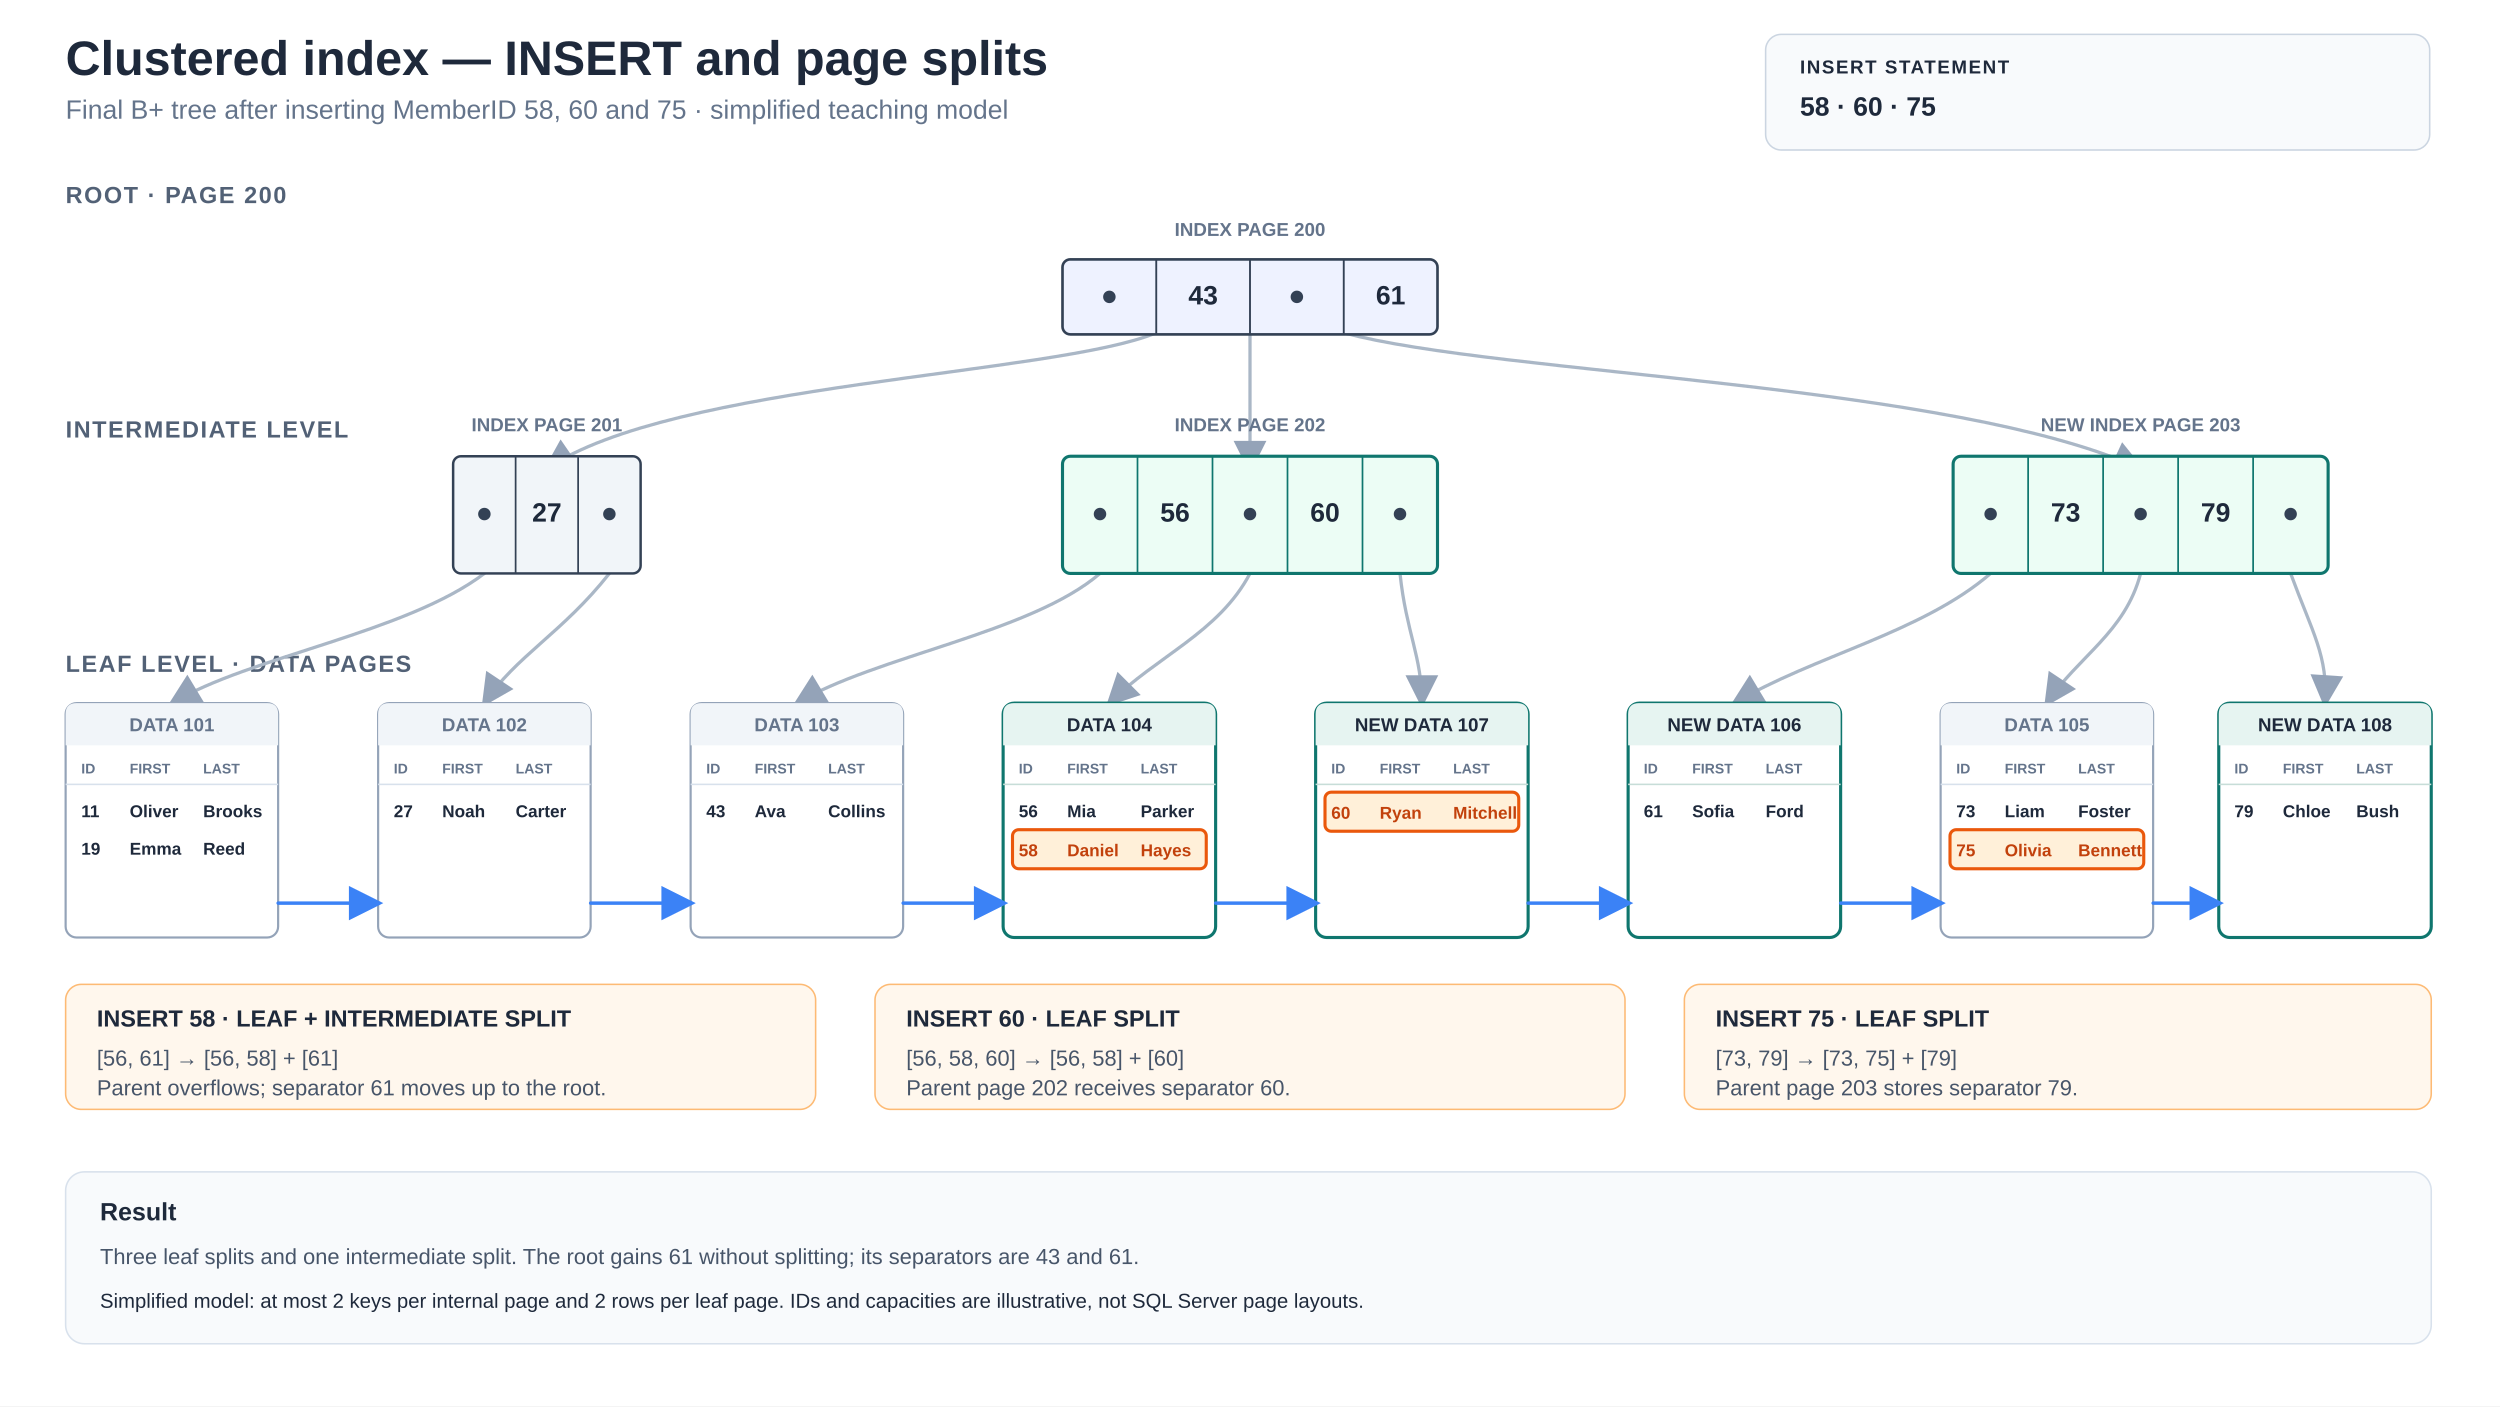
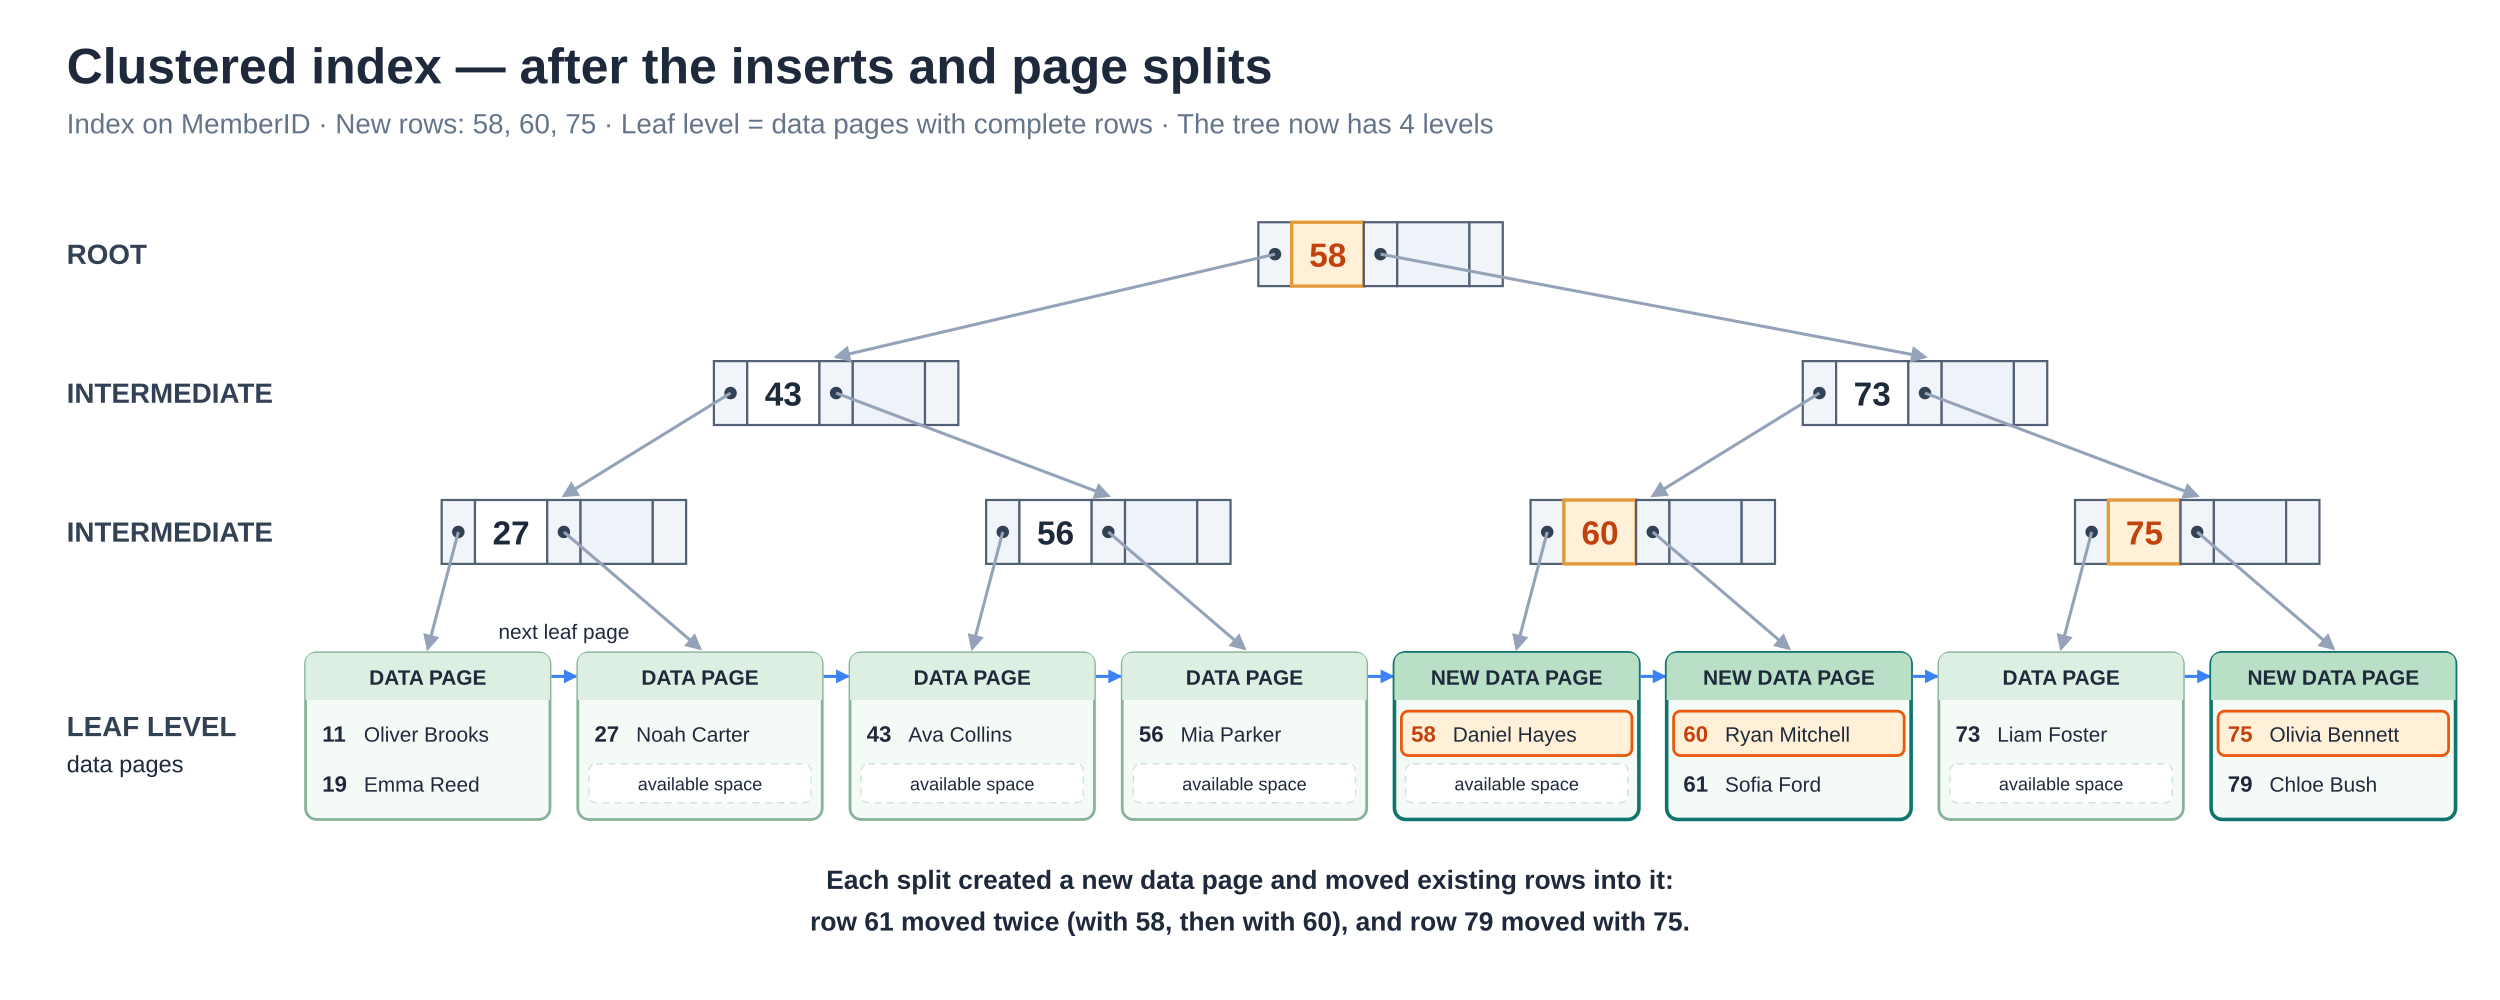
- <svg xmlns="http://www.w3.org/2000/svg" width="1600" height="900" viewBox="0 0 1600 900" role="img" aria-labelledby="title desc">
+ <svg xmlns="http://www.w3.org/2000/svg" width="1800" height="720" viewBox="0 0 1800 720">
  <defs>
-     <marker id="treeArrow" markerWidth="10" markerHeight="10" refX="8.5" refY="5" orient="auto">
-       <path d="M0 0 L10 5 L0 10 Z" fill="#94A3B8" />
+     <style>
+ text{font-family:Arial,Helvetica,sans-serif;fill:#1E293B}
+ .title{font-size:36px;font-weight:700}.sub{font-size:20px;fill:#64748B}
+ .lvl{font-size:20px;font-weight:700;fill:#334155}
+ .code{font-family:Consolas,'Courier New',monospace;font-size:17px;font-weight:700}
+ </style>
+     <marker id="ag" markerWidth="12" markerHeight="12" refX="10" refY="6" orient="auto" markerUnits="userSpaceOnUse">
+       <path d="M0 0L12 6L0 12Z" fill="#94A3B8" />
    </marker>
-     <marker id="leafArrow" markerWidth="10" markerHeight="10" refX="8.5" refY="5" orient="auto">
-       <path d="M0 0 L10 5 L0 10 Z" fill="#3B82F6" />
+     <marker id="ab" markerWidth="10" markerHeight="10" refX="9" refY="5" orient="auto" markerUnits="userSpaceOnUse">
+       <path d="M0 0L10 5L0 10Z" fill="#3B82F6" />
    </marker>
-     <style>
-  text{font-family:Arial,Helvetica,sans-serif;fill:#1E293B}
-  .title{font-size:31px;font-weight:700}.subtitle{font-size:17px;fill:#64748B}
-  .section{font-size:15px;font-weight:700;letter-spacing:1px;fill:#526176}
-  .page{font-size:12px;font-weight:700;fill:#64748B}
-  .key{font-size:17px;font-weight:700;text-anchor:middle;dominant-baseline:middle}
-  .head{font-size:9px;font-weight:700;fill:#64748B}
-  .val{font-size:11px;font-weight:600}
-  .edge{fill:none;stroke:#AAB7C6;stroke-width:2.1;stroke-linecap:round;stroke-linejoin:round;marker-end:url(#treeArrow)}
-  .leaf{fill:none;stroke:#3B82F6;stroke-width:2.2;stroke-linecap:round;marker-end:url(#leafArrow)}
-  .new{fill:#FFF0D9;stroke:#EA580C;stroke-width:2}
-  .newtxt{fill:#C2410C;font-weight:800}
-  .note{font-size:14px;fill:#475569}
-  </style>
+     <marker id="ao" markerWidth="14" markerHeight="14" refX="12" refY="7" orient="auto" markerUnits="userSpaceOnUse">
+       <path d="M0 0L14 7L0 14Z" fill="#EA580C" />
+     </marker>
  </defs>
-   <rect width="1600" height="900" fill="#FFFFFF" />
-   <text class="title" x="42" y="48">Clustered index — INSERT and page splits</text>
-   <text class="subtitle" x="42" y="76">Final B+ tree after inserting MemberID 58, 60 and 75 · simplified teaching model</text>
-   <rect x="1130" y="22" width="425" height="74" rx="10" fill="#F8FAFC" stroke="#CBD5E1" />
-   <text x="1152" y="47" font-size="12" font-weight="700" letter-spacing="1" fill="#0F766E">INSERT STATEMENT</text>
-   <text x="1152" y="74" font-size="17" font-family="monospace" font-weight="700">58 · 60 · 75</text>
-   <text class="section" x="42" y="130">ROOT · PAGE 200</text>
-   <text class="section" x="42" y="280">INTERMEDIATE LEVEL</text>
-   <text class="section" x="42" y="430">LEAF LEVEL · DATA PAGES</text>
-   <g class="edge">
-     <path d="M740 213 C675 240 430 245 350 300" />
-     <path d="M800 213 C800 250 800 260 800 300" />
-     <path d="M860 213 C960 240 1250 245 1370 300" />
-     <path d="M310 367 C260 405 160 420 110 450" />
-     <path d="M390 367 C360 405 330 420 310 450" />
-     <path d="M704 367 C660 405 560 420 510 450" />
-     <path d="M800 367 C780 405 740 420 710 450" />
-     <path d="M896 367 C900 405 910 420 910 450" />
-     <path d="M1274 367 C1230 405 1160 420 1110 450" />
-     <path d="M1370 367 C1360 405 1330 420 1310 450" />
-     <path d="M1466 367 C1480 405 1490 420 1488 450" />
-   </g>
-   <text class="page" x="800" y="151" text-anchor="middle">INDEX PAGE 200</text>
-   <g>
-     <rect x="680" y="166" width="240" height="48" rx="5" fill="#EEF2FF" stroke="#334155" stroke-width="1.7" />
-     <g stroke="#334155" stroke-width="1.2">
-       <line x1="740" y1="166" x2="740" y2="214" />
-       <line x1="800" y1="166" x2="800" y2="214" />
-       <line x1="860" y1="166" x2="860" y2="214" />
-     </g>
-     <circle cx="710" cy="190" r="4" fill="#334155" />
-     <text class="key" x="770" y="190">43</text>
-     <circle cx="830" cy="190" r="4" fill="#334155" />
-     <text class="key" x="890" y="190">61</text>
-   </g>
-   <text class="page" x="350" y="276" text-anchor="middle">INDEX PAGE 201</text>
-   <g>
-     <rect x="290" y="292" width="120" height="75" rx="5" fill="#F1F5F9" stroke="#334155" stroke-width="1.6" />
-     <line x1="330" y1="292" x2="330" y2="367" stroke="#334155" stroke-width="1.1" />
-     <line x1="370" y1="292" x2="370" y2="367" stroke="#334155" stroke-width="1.1" />
-     <circle cx="310" cy="329" r="4" fill="#334155" />
-     <text class="key" x="350" y="329">27</text>
-     <circle cx="390" cy="329" r="4" fill="#334155" />
-   </g>
-   <text class="page" x="800" y="276" text-anchor="middle">INDEX PAGE 202</text>
-   <g>
-     <rect x="680" y="292" width="240" height="75" rx="5" fill="#ECFDF5" stroke="#0F766E" stroke-width="2" />
-     <g stroke="#0F766E" stroke-width="1.1">
-       <line x1="728" y1="292" x2="728" y2="367" />
-       <line x1="776" y1="292" x2="776" y2="367" />
-       <line x1="824" y1="292" x2="824" y2="367" />
-       <line x1="872" y1="292" x2="872" y2="367" />
-     </g>
-     <circle cx="704" cy="329" r="4" fill="#334155" />
-     <text class="key" x="752" y="329">56</text>
-     <circle cx="800" cy="329" r="4" fill="#334155" />
-     <text class="key" x="848" y="329">60</text>
-     <circle cx="896" cy="329" r="4" fill="#334155" />
-   </g>
-   <text class="page" x="1370" y="276" text-anchor="middle">NEW INDEX PAGE 203</text>
-   <g>
-     <rect x="1250" y="292" width="240" height="75" rx="5" fill="#ECFDF5" stroke="#0F766E" stroke-width="2" />
-     <g stroke="#0F766E" stroke-width="1.1">
-       <line x1="1298" y1="292" x2="1298" y2="367" />
-       <line x1="1346" y1="292" x2="1346" y2="367" />
-       <line x1="1394" y1="292" x2="1394" y2="367" />
-       <line x1="1442" y1="292" x2="1442" y2="367" />
-     </g>
-     <circle cx="1274" cy="329" r="4" fill="#334155" />
-     <text class="key" x="1322" y="329">73</text>
-     <circle cx="1370" cy="329" r="4" fill="#334155" />
-     <text class="key" x="1418" y="329">79</text>
-     <circle cx="1466" cy="329" r="4" fill="#334155" />
-   </g>
-   <g>
-     <rect x="42" y="450" width="136" height="150" rx="7" fill="#FFFFFF" stroke="#94A3B8" stroke-width="1.4" />
-     <path d="M49 450H171Q178 450 178 457V477H42V457Q42 450 49 450Z" fill="#F1F5F9" />
-     <text class="page" x="110" y="468" text-anchor="middle">DATA 101</text>
-     <text class="head" x="52" y="495">ID</text>
-     <text class="head" x="83" y="495">FIRST</text>
-     <text class="head" x="130" y="495">LAST</text>
-     <line x1="42" y1="502" x2="178" y2="502" stroke="#D8E1EC" />
-     <text class="val" x="52" y="523">11</text>
-     <text class="val" x="83" y="523">Oliver</text>
-     <text class="val" x="130" y="523">Brooks</text>
-     <text class="val" x="52" y="547">19</text>
-     <text class="val" x="83" y="547">Emma</text>
-     <text class="val" x="130" y="547">Reed</text>
-     <rect x="242" y="450" width="136" height="150" rx="7" fill="#FFFFFF" stroke="#94A3B8" stroke-width="1.4" />
-     <path d="M249 450H371Q378 450 378 457V477H242V457Q242 450 249 450Z" fill="#F1F5F9" />
-     <text class="page" x="310" y="468" text-anchor="middle">DATA 102</text>
-     <text class="head" x="252" y="495">ID</text>
-     <text class="head" x="283" y="495">FIRST</text>
-     <text class="head" x="330" y="495">LAST</text>
-     <line x1="242" y1="502" x2="378" y2="502" stroke="#D8E1EC" />
-     <text class="val" x="252" y="523">27</text>
-     <text class="val" x="283" y="523">Noah</text>
-     <text class="val" x="330" y="523">Carter</text>
-     <rect x="442" y="450" width="136" height="150" rx="7" fill="#FFFFFF" stroke="#94A3B8" stroke-width="1.4" />
-     <path d="M449 450H571Q578 450 578 457V477H442V457Q442 450 449 450Z" fill="#F1F5F9" />
-     <text class="page" x="510" y="468" text-anchor="middle">DATA 103</text>
-     <text class="head" x="452" y="495">ID</text>
-     <text class="head" x="483" y="495">FIRST</text>
-     <text class="head" x="530" y="495">LAST</text>
-     <line x1="442" y1="502" x2="578" y2="502" stroke="#D8E1EC" />
-     <text class="val" x="452" y="523">43</text>
-     <text class="val" x="483" y="523">Ava</text>
-     <text class="val" x="530" y="523">Collins</text>
-     <rect x="642" y="450" width="136" height="150" rx="7" fill="#FFFFFF" stroke="#0F766E" stroke-width="2" />
-     <path d="M649 450H771Q778 450 778 457V477H642V457Q642 450 649 450Z" fill="#E6F4F1" />
-     <text x="710" y="468" text-anchor="middle" font-size="12" font-weight="700" fill="#0F766E">DATA 104</text>
-     <text class="head" x="652" y="495">ID</text>
-     <text class="head" x="683" y="495">FIRST</text>
-     <text class="head" x="730" y="495">LAST</text>
-     <line x1="642" y1="502" x2="778" y2="502" stroke="#C7DDD8" />
-     <text class="val" x="652" y="523">56</text>
-     <text class="val" x="683" y="523">Mia</text>
-     <text class="val" x="730" y="523">Parker</text>
-     <rect x="648" y="531" width="124" height="25" rx="4" class="new" />
-     <text class="val newtxt" x="652" y="548">58</text>
-     <text class="val newtxt" x="683" y="548">Daniel</text>
-     <text class="val newtxt" x="730" y="548">Hayes</text>
-     <rect x="842" y="450" width="136" height="150" rx="7" fill="#FFFFFF" stroke="#0F766E" stroke-width="2" />
-     <path d="M849 450H971Q978 450 978 457V477H842V457Q842 450 849 450Z" fill="#E6F4F1" />
-     <text x="910" y="468" text-anchor="middle" font-size="12" font-weight="700" fill="#0F766E">NEW DATA 107</text>
-     <text class="head" x="852" y="495">ID</text>
-     <text class="head" x="883" y="495">FIRST</text>
-     <text class="head" x="930" y="495">LAST</text>
-     <line x1="842" y1="502" x2="978" y2="502" stroke="#C7DDD8" />
-     <rect x="848" y="507" width="124" height="25" rx="4" class="new" />
-     <text class="val newtxt" x="852" y="524">60</text>
-     <text class="val newtxt" x="883" y="524">Ryan</text>
-     <text class="val newtxt" x="930" y="524">Mitchell</text>
-     <rect x="1042" y="450" width="136" height="150" rx="7" fill="#FFFFFF" stroke="#0F766E" stroke-width="2" />
-     <path d="M1049 450H1171Q1178 450 1178 457V477H1042V457Q1042 450 1049 450Z" fill="#E6F4F1" />
-     <text x="1110" y="468" text-anchor="middle" font-size="12" font-weight="700" fill="#0F766E">NEW DATA 106</text>
-     <text class="head" x="1052" y="495">ID</text>
-     <text class="head" x="1083" y="495">FIRST</text>
-     <text class="head" x="1130" y="495">LAST</text>
-     <line x1="1042" y1="502" x2="1178" y2="502" stroke="#C7DDD8" />
-     <text class="val" x="1052" y="523">61</text>
-     <text class="val" x="1083" y="523">Sofia</text>
-     <text class="val" x="1130" y="523">Ford</text>
-     <rect x="1242" y="450" width="136" height="150" rx="7" fill="#FFFFFF" stroke="#94A3B8" stroke-width="1.4" />
-     <path d="M1249 450H1371Q1378 450 1378 457V477H1242V457Q1242 450 1249 450Z" fill="#F1F5F9" />
-     <text class="page" x="1310" y="468" text-anchor="middle">DATA 105</text>
-     <text class="head" x="1252" y="495">ID</text>
-     <text class="head" x="1283" y="495">FIRST</text>
-     <text class="head" x="1330" y="495">LAST</text>
-     <line x1="1242" y1="502" x2="1378" y2="502" stroke="#D8E1EC" />
-     <text class="val" x="1252" y="523">73</text>
-     <text class="val" x="1283" y="523">Liam</text>
-     <text class="val" x="1330" y="523">Foster</text>
-     <rect x="1248" y="531" width="124" height="25" rx="4" class="new" />
-     <text class="val newtxt" x="1252" y="548">75</text>
-     <text class="val newtxt" x="1283" y="548">Olivia</text>
-     <text class="val newtxt" x="1330" y="548">Bennett</text>
-     <rect x="1420" y="450" width="136" height="150" rx="7" fill="#FFFFFF" stroke="#0F766E" stroke-width="2" />
-     <path d="M1427 450H1549Q1556 450 1556 457V477H1420V457Q1420 450 1427 450Z" fill="#E6F4F1" />
-     <text x="1488" y="468" text-anchor="middle" font-size="12" font-weight="700" fill="#0F766E">NEW DATA 108</text>
-     <text class="head" x="1430" y="495">ID</text>
-     <text class="head" x="1461" y="495">FIRST</text>
-     <text class="head" x="1508" y="495">LAST</text>
-     <line x1="1420" y1="502" x2="1556" y2="502" stroke="#C7DDD8" />
-     <text class="val" x="1430" y="523">79</text>
-     <text class="val" x="1461" y="523">Chloe</text>
-     <text class="val" x="1508" y="523">Bush</text>
-   </g>
-   <g class="leaf">
-     <path d="M178 578 C200 578 220 578 242 578" />
-     <path d="M378 578 C400 578 420 578 442 578" />
-     <path d="M578 578 C600 578 620 578 642 578" />
-     <path d="M778 578 C800 578 820 578 842 578" />
-     <path d="M978 578 C1000 578 1020 578 1042 578" />
-     <path d="M1178 578 C1200 578 1220 578 1242 578" />
-     <path d="M1378 578 C1390 578 1400 578 1420 578" />
-   </g>
-   <rect x="42" y="630" width="480" height="80" rx="10" fill="#FFF7ED" stroke="#FDBA74" />
-   <text x="62" y="657" font-size="15" font-weight="700" fill="#C2410C">INSERT 58 · LEAF + INTERMEDIATE SPLIT</text>
-   <text class="note" x="62" y="682">[56, 61] → [56, 58] + [61]</text>
-   <text class="note" x="62" y="701">Parent overflows; separator 61 moves up to the root.</text>
-   <rect x="560" y="630" width="480" height="80" rx="10" fill="#FFF7ED" stroke="#FDBA74" />
-   <text x="580" y="657" font-size="15" font-weight="700" fill="#C2410C">INSERT 60 · LEAF SPLIT</text>
-   <text class="note" x="580" y="682">[56, 58, 60] → [56, 58] + [60]</text>
-   <text class="note" x="580" y="701">Parent page 202 receives separator 60.</text>
-   <rect x="1078" y="630" width="478" height="80" rx="10" fill="#FFF7ED" stroke="#FDBA74" />
-   <text x="1098" y="657" font-size="15" font-weight="700" fill="#C2410C">INSERT 75 · LEAF SPLIT</text>
-   <text class="note" x="1098" y="682">[73, 79] → [73, 75] + [79]</text>
-   <text class="note" x="1098" y="701">Parent page 203 stores separator 79.</text>
-   <rect x="42" y="750" width="1514" height="110" rx="12" fill="#F8FAFC" stroke="#D8E1EC" />
-   <text x="64" y="781" font-size="16" font-weight="700">Result</text>
-   <text class="note" x="64" y="809">Three leaf splits and one intermediate split. The root gains 61 without splitting; its separators are 43 and 61.</text>
-   <text x="64" y="837" font-size="13" fill="#64748B">Simplified model: at most 2 keys per internal page and 2 rows per leaf page. IDs and capacities are illustrative, not SQL Server page layouts.</text>
+   <rect width="1800" height="720" fill="#fff" />
+   <text class="title" x="48" y="60">Clustered index — after the inserts and page splits</text>
+   <text class="sub" x="48" y="96">Index on MemberID · New rows: 58, 60, 75 · Leaf level = data pages with complete rows · The tree now has 4 levels</text>
+   <text class="lvl" x="48" y="190">ROOT</text>
+   <text class="lvl" x="48" y="290">INTERMEDIATE</text>
+   <text class="lvl" x="48" y="390">INTERMEDIATE</text>
+   <text class="lvl" x="48" y="530">LEAF LEVEL</text>
+   <text x="48" y="556" font-size="17" fill="#64748B">data pages</text>
+   <rect x="906.0" y="160" width="24" height="46" fill="#F1F5F9" stroke="#526176" stroke-width="1.6" />
+   <circle cx="918.0" cy="183.0" r="4.5" fill="#334155" />
+   <rect x="930.0" y="160" width="52" height="46" fill="#FFF0D7" stroke="#E49A3A" stroke-width="2.4" />
+   <text x="956.0" y="192" text-anchor="middle" font-size="24" font-weight="700" style="fill:#C2410C">58</text>
+   <rect x="982.0" y="160" width="24" height="46" fill="#F1F5F9" stroke="#526176" stroke-width="1.6" />
+   <circle cx="994.0" cy="183.0" r="4.5" fill="#334155" />
+   <rect x="1006.0" y="160" width="52" height="46" fill="#EEF3FA" stroke="#526176" stroke-width="1.6" />
+   <rect x="1058.0" y="160" width="24" height="46" fill="#F1F5F9" stroke="#526176" stroke-width="1.6" />
+   <rect x="514.0" y="260" width="24" height="46" fill="#F1F5F9" stroke="#526176" stroke-width="1.6" />
+   <circle cx="526.0" cy="283.0" r="4.5" fill="#334155" />
+   <rect x="538.0" y="260" width="52" height="46" fill="#FFFFFF" stroke="#526176" stroke-width="1.6" />
+   <text x="564.0" y="292" text-anchor="middle" font-size="24" font-weight="700" style="fill:#1E293B">43</text>
+   <rect x="590.0" y="260" width="24" height="46" fill="#F1F5F9" stroke="#526176" stroke-width="1.6" />
+   <circle cx="602.0" cy="283.0" r="4.5" fill="#334155" />
+   <rect x="614.0" y="260" width="52" height="46" fill="#EEF3FA" stroke="#526176" stroke-width="1.6" />
+   <rect x="666.0" y="260" width="24" height="46" fill="#F1F5F9" stroke="#526176" stroke-width="1.6" />
+   <rect x="1298.0" y="260" width="24" height="46" fill="#F1F5F9" stroke="#526176" stroke-width="1.6" />
+   <circle cx="1310.0" cy="283.0" r="4.5" fill="#334155" />
+   <rect x="1322.0" y="260" width="52" height="46" fill="#FFFFFF" stroke="#526176" stroke-width="1.6" />
+   <text x="1348.0" y="292" text-anchor="middle" font-size="24" font-weight="700" style="fill:#1E293B">73</text>
+   <rect x="1374.0" y="260" width="24" height="46" fill="#F1F5F9" stroke="#526176" stroke-width="1.6" />
+   <circle cx="1386.0" cy="283.0" r="4.5" fill="#334155" />
+   <rect x="1398.0" y="260" width="52" height="46" fill="#EEF3FA" stroke="#526176" stroke-width="1.6" />
+   <rect x="1450.0" y="260" width="24" height="46" fill="#F1F5F9" stroke="#526176" stroke-width="1.6" />
+   <rect x="318.0" y="360" width="24" height="46" fill="#F1F5F9" stroke="#526176" stroke-width="1.6" />
+   <circle cx="330.0" cy="383.0" r="4.5" fill="#334155" />
+   <rect x="342.0" y="360" width="52" height="46" fill="#FFFFFF" stroke="#526176" stroke-width="1.6" />
+   <text x="368.0" y="392" text-anchor="middle" font-size="24" font-weight="700" style="fill:#1E293B">27</text>
+   <rect x="394.0" y="360" width="24" height="46" fill="#F1F5F9" stroke="#526176" stroke-width="1.6" />
+   <circle cx="406.0" cy="383.0" r="4.5" fill="#334155" />
+   <rect x="418.0" y="360" width="52" height="46" fill="#EEF3FA" stroke="#526176" stroke-width="1.6" />
+   <rect x="470.0" y="360" width="24" height="46" fill="#F1F5F9" stroke="#526176" stroke-width="1.6" />
+   <rect x="710.0" y="360" width="24" height="46" fill="#F1F5F9" stroke="#526176" stroke-width="1.6" />
+   <circle cx="722.0" cy="383.0" r="4.5" fill="#334155" />
+   <rect x="734.0" y="360" width="52" height="46" fill="#FFFFFF" stroke="#526176" stroke-width="1.6" />
+   <text x="760.0" y="392" text-anchor="middle" font-size="24" font-weight="700" style="fill:#1E293B">56</text>
+   <rect x="786.0" y="360" width="24" height="46" fill="#F1F5F9" stroke="#526176" stroke-width="1.6" />
+   <circle cx="798.0" cy="383.0" r="4.5" fill="#334155" />
+   <rect x="810.0" y="360" width="52" height="46" fill="#EEF3FA" stroke="#526176" stroke-width="1.6" />
+   <rect x="862.0" y="360" width="24" height="46" fill="#F1F5F9" stroke="#526176" stroke-width="1.6" />
+   <rect x="1102.0" y="360" width="24" height="46" fill="#F1F5F9" stroke="#526176" stroke-width="1.6" />
+   <circle cx="1114.0" cy="383.0" r="4.5" fill="#334155" />
+   <rect x="1126.0" y="360" width="52" height="46" fill="#FFF0D7" stroke="#E49A3A" stroke-width="2.4" />
+   <text x="1152.0" y="392" text-anchor="middle" font-size="24" font-weight="700" style="fill:#C2410C">60</text>
+   <rect x="1178.0" y="360" width="24" height="46" fill="#F1F5F9" stroke="#526176" stroke-width="1.6" />
+   <circle cx="1190.0" cy="383.0" r="4.5" fill="#334155" />
+   <rect x="1202.0" y="360" width="52" height="46" fill="#EEF3FA" stroke="#526176" stroke-width="1.6" />
+   <rect x="1254.0" y="360" width="24" height="46" fill="#F1F5F9" stroke="#526176" stroke-width="1.6" />
+   <rect x="1494.0" y="360" width="24" height="46" fill="#F1F5F9" stroke="#526176" stroke-width="1.6" />
+   <circle cx="1506.0" cy="383.0" r="4.5" fill="#334155" />
+   <rect x="1518.0" y="360" width="52" height="46" fill="#FFF0D7" stroke="#E49A3A" stroke-width="2.4" />
+   <text x="1544.0" y="392" text-anchor="middle" font-size="24" font-weight="700" style="fill:#C2410C">75</text>
+   <rect x="1570.0" y="360" width="24" height="46" fill="#F1F5F9" stroke="#526176" stroke-width="1.6" />
+   <circle cx="1582.0" cy="383.0" r="4.5" fill="#334155" />
+   <rect x="1594.0" y="360" width="52" height="46" fill="#EEF3FA" stroke="#526176" stroke-width="1.6" />
+   <rect x="1646.0" y="360" width="24" height="46" fill="#F1F5F9" stroke="#526176" stroke-width="1.6" />
+   <path d="M918.0 183.0 L602.0 257" stroke="#94A3B8" stroke-width="2.2" fill="none" marker-end="url(#ag)" />
+   <path d="M994.0 183.0 L1386.0 257" stroke="#94A3B8" stroke-width="2.2" fill="none" marker-end="url(#ag)" />
+   <path d="M526.0 283.0 L406.0 357" stroke="#94A3B8" stroke-width="2.2" fill="none" marker-end="url(#ag)" />
+   <path d="M602.0 283.0 L798.0 357" stroke="#94A3B8" stroke-width="2.2" fill="none" marker-end="url(#ag)" />
+   <path d="M1310.0 283.0 L1190.0 357" stroke="#94A3B8" stroke-width="2.2" fill="none" marker-end="url(#ag)" />
+   <path d="M1386.0 283.0 L1582.0 357" stroke="#94A3B8" stroke-width="2.2" fill="none" marker-end="url(#ag)" />
+   <path d="M330.0 383.0 L308.0 467" stroke="#94A3B8" stroke-width="2.2" fill="none" marker-end="url(#ag)" />
+   <path d="M406.0 383.0 L504.0 467" stroke="#94A3B8" stroke-width="2.2" fill="none" marker-end="url(#ag)" />
+   <path d="M722.0 383.0 L700.0 467" stroke="#94A3B8" stroke-width="2.2" fill="none" marker-end="url(#ag)" />
+   <path d="M798.0 383.0 L896.0 467" stroke="#94A3B8" stroke-width="2.2" fill="none" marker-end="url(#ag)" />
+   <path d="M1114.0 383.0 L1092.0 467" stroke="#94A3B8" stroke-width="2.2" fill="none" marker-end="url(#ag)" />
+   <path d="M1190.0 383.0 L1288.0 467" stroke="#94A3B8" stroke-width="2.2" fill="none" marker-end="url(#ag)" />
+   <path d="M1506.0 383.0 L1484.0 467" stroke="#94A3B8" stroke-width="2.2" fill="none" marker-end="url(#ag)" />
+   <path d="M1582.0 383.0 L1680.0 467" stroke="#94A3B8" stroke-width="2.2" fill="none" marker-end="url(#ag)" />
+   <rect x="220" y="470" width="176" height="120" rx="8" fill="#F4FAF6" stroke="#86B398" stroke-width="2" />
+   <path d="M228 470 H388 Q396 470 396 478 V504 H220 V478 Q220 470 228 470Z" fill="#DDEFE3" />
+   <text x="308.0" y="493" text-anchor="middle" font-size="15" font-weight="700" fill="#2E6744">DATA PAGE</text>
+   <text x="232" y="534" font-size="16" font-weight="700" style="fill:#1E293B">11</text>
+   <text x="262" y="534" font-size="15">Oliver Brooks</text>
+   <text x="232" y="570" font-size="16" font-weight="700" style="fill:#1E293B">19</text>
+   <text x="262" y="570" font-size="15">Emma Reed</text>
+   <path d="M397 487 L415 487" stroke="#3B82F6" stroke-width="2.2" fill="none" marker-end="url(#ab)" />
+   <rect x="416" y="470" width="176" height="120" rx="8" fill="#F4FAF6" stroke="#86B398" stroke-width="2" />
+   <path d="M424 470 H584 Q592 470 592 478 V504 H416 V478 Q416 470 424 470Z" fill="#DDEFE3" />
+   <text x="504.0" y="493" text-anchor="middle" font-size="15" font-weight="700" fill="#2E6744">DATA PAGE</text>
+   <text x="428" y="534" font-size="16" font-weight="700" style="fill:#1E293B">27</text>
+   <text x="458" y="534" font-size="15">Noah Carter</text>
+   <rect x="424" y="550" width="160" height="28" rx="5" fill="#fff" stroke="#CFE3D6" stroke-dasharray="5 4" />
+   <text x="504.0" y="569" text-anchor="middle" font-size="13" fill="#94A3B8">available space</text>
+   <path d="M593 487 L611 487" stroke="#3B82F6" stroke-width="2.2" fill="none" marker-end="url(#ab)" />
+   <rect x="612" y="470" width="176" height="120" rx="8" fill="#F4FAF6" stroke="#86B398" stroke-width="2" />
+   <path d="M620 470 H780 Q788 470 788 478 V504 H612 V478 Q612 470 620 470Z" fill="#DDEFE3" />
+   <text x="700.0" y="493" text-anchor="middle" font-size="15" font-weight="700" fill="#2E6744">DATA PAGE</text>
+   <text x="624" y="534" font-size="16" font-weight="700" style="fill:#1E293B">43</text>
+   <text x="654" y="534" font-size="15">Ava Collins</text>
+   <rect x="620" y="550" width="160" height="28" rx="5" fill="#fff" stroke="#CFE3D6" stroke-dasharray="5 4" />
+   <text x="700.0" y="569" text-anchor="middle" font-size="13" fill="#94A3B8">available space</text>
+   <path d="M789 487 L807 487" stroke="#3B82F6" stroke-width="2.2" fill="none" marker-end="url(#ab)" />
+   <rect x="808" y="470" width="176" height="120" rx="8" fill="#F4FAF6" stroke="#86B398" stroke-width="2" />
+   <path d="M816 470 H976 Q984 470 984 478 V504 H808 V478 Q808 470 816 470Z" fill="#DDEFE3" />
+   <text x="896.0" y="493" text-anchor="middle" font-size="15" font-weight="700" fill="#2E6744">DATA PAGE</text>
+   <text x="820" y="534" font-size="16" font-weight="700" style="fill:#1E293B">56</text>
+   <text x="850" y="534" font-size="15">Mia Parker</text>
+   <rect x="816" y="550" width="160" height="28" rx="5" fill="#fff" stroke="#CFE3D6" stroke-dasharray="5 4" />
+   <text x="896.0" y="569" text-anchor="middle" font-size="13" fill="#94A3B8">available space</text>
+   <path d="M985 487 L1003 487" stroke="#3B82F6" stroke-width="2.2" fill="none" marker-end="url(#ab)" />
+   <rect x="1004" y="470" width="176" height="120" rx="8" fill="#F4FAF6" stroke="#0F766E" stroke-width="2.6" />
+   <path d="M1012 470 H1172 Q1180 470 1180 478 V504 H1004 V478 Q1004 470 1012 470Z" fill="#B9E0C7" />
+   <text x="1092.0" y="493" text-anchor="middle" font-size="15" font-weight="700" fill="#2E6744">NEW DATA PAGE</text>
+   <rect x="1009" y="512" width="166" height="32" rx="5" fill="#FFF0D7" stroke="#EA580C" stroke-width="2" />
+   <text x="1016" y="534" font-size="16" font-weight="700" style="fill:#C2410C">58</text>
+   <text x="1046" y="534" font-size="15">Daniel Hayes</text>
+   <rect x="1012" y="550" width="160" height="28" rx="5" fill="#fff" stroke="#CFE3D6" stroke-dasharray="5 4" />
+   <text x="1092.0" y="569" text-anchor="middle" font-size="13" fill="#94A3B8">available space</text>
+   <path d="M1181 487 L1199 487" stroke="#3B82F6" stroke-width="2.2" fill="none" marker-end="url(#ab)" />
+   <rect x="1200" y="470" width="176" height="120" rx="8" fill="#F4FAF6" stroke="#0F766E" stroke-width="2.6" />
+   <path d="M1208 470 H1368 Q1376 470 1376 478 V504 H1200 V478 Q1200 470 1208 470Z" fill="#B9E0C7" />
+   <text x="1288.0" y="493" text-anchor="middle" font-size="15" font-weight="700" fill="#2E6744">NEW DATA PAGE</text>
+   <rect x="1205" y="512" width="166" height="32" rx="5" fill="#FFF0D7" stroke="#EA580C" stroke-width="2" />
+   <text x="1212" y="534" font-size="16" font-weight="700" style="fill:#C2410C">60</text>
+   <text x="1242" y="534" font-size="15">Ryan Mitchell</text>
+   <text x="1212" y="570" font-size="16" font-weight="700" style="fill:#1E293B">61</text>
+   <text x="1242" y="570" font-size="15">Sofia Ford</text>
+   <path d="M1377 487 L1395 487" stroke="#3B82F6" stroke-width="2.2" fill="none" marker-end="url(#ab)" />
+   <rect x="1396" y="470" width="176" height="120" rx="8" fill="#F4FAF6" stroke="#86B398" stroke-width="2" />
+   <path d="M1404 470 H1564 Q1572 470 1572 478 V504 H1396 V478 Q1396 470 1404 470Z" fill="#DDEFE3" />
+   <text x="1484.0" y="493" text-anchor="middle" font-size="15" font-weight="700" fill="#2E6744">DATA PAGE</text>
+   <text x="1408" y="534" font-size="16" font-weight="700" style="fill:#1E293B">73</text>
+   <text x="1438" y="534" font-size="15">Liam Foster</text>
+   <rect x="1404" y="550" width="160" height="28" rx="5" fill="#fff" stroke="#CFE3D6" stroke-dasharray="5 4" />
+   <text x="1484.0" y="569" text-anchor="middle" font-size="13" fill="#94A3B8">available space</text>
+   <path d="M1573 487 L1591 487" stroke="#3B82F6" stroke-width="2.2" fill="none" marker-end="url(#ab)" />
+   <rect x="1592" y="470" width="176" height="120" rx="8" fill="#F4FAF6" stroke="#0F766E" stroke-width="2.6" />
+   <path d="M1600 470 H1760 Q1768 470 1768 478 V504 H1592 V478 Q1592 470 1600 470Z" fill="#B9E0C7" />
+   <text x="1680.0" y="493" text-anchor="middle" font-size="15" font-weight="700" fill="#2E6744">NEW DATA PAGE</text>
+   <rect x="1597" y="512" width="166" height="32" rx="5" fill="#FFF0D7" stroke="#EA580C" stroke-width="2" />
+   <text x="1604" y="534" font-size="16" font-weight="700" style="fill:#C2410C">75</text>
+   <text x="1634" y="534" font-size="15">Olivia Bennett</text>
+   <text x="1604" y="570" font-size="16" font-weight="700" style="fill:#1E293B">79</text>
+   <text x="1634" y="570" font-size="15">Chloe Bush</text>
+   <text x="406" y="460" text-anchor="middle" font-size="15" fill="#3B82F6">next leaf page</text>
+   <text x="900.0" y="640" text-anchor="middle" font-size="19" font-weight="600" fill="#64748B">Each split created a new data page and moved existing rows into it:</text>
+   <text x="900.0" y="670" text-anchor="middle" font-size="19" font-weight="600" fill="#64748B">row 61 moved twice (with 58, then with 60), and row 79 moved with 75.</text>
</svg>
